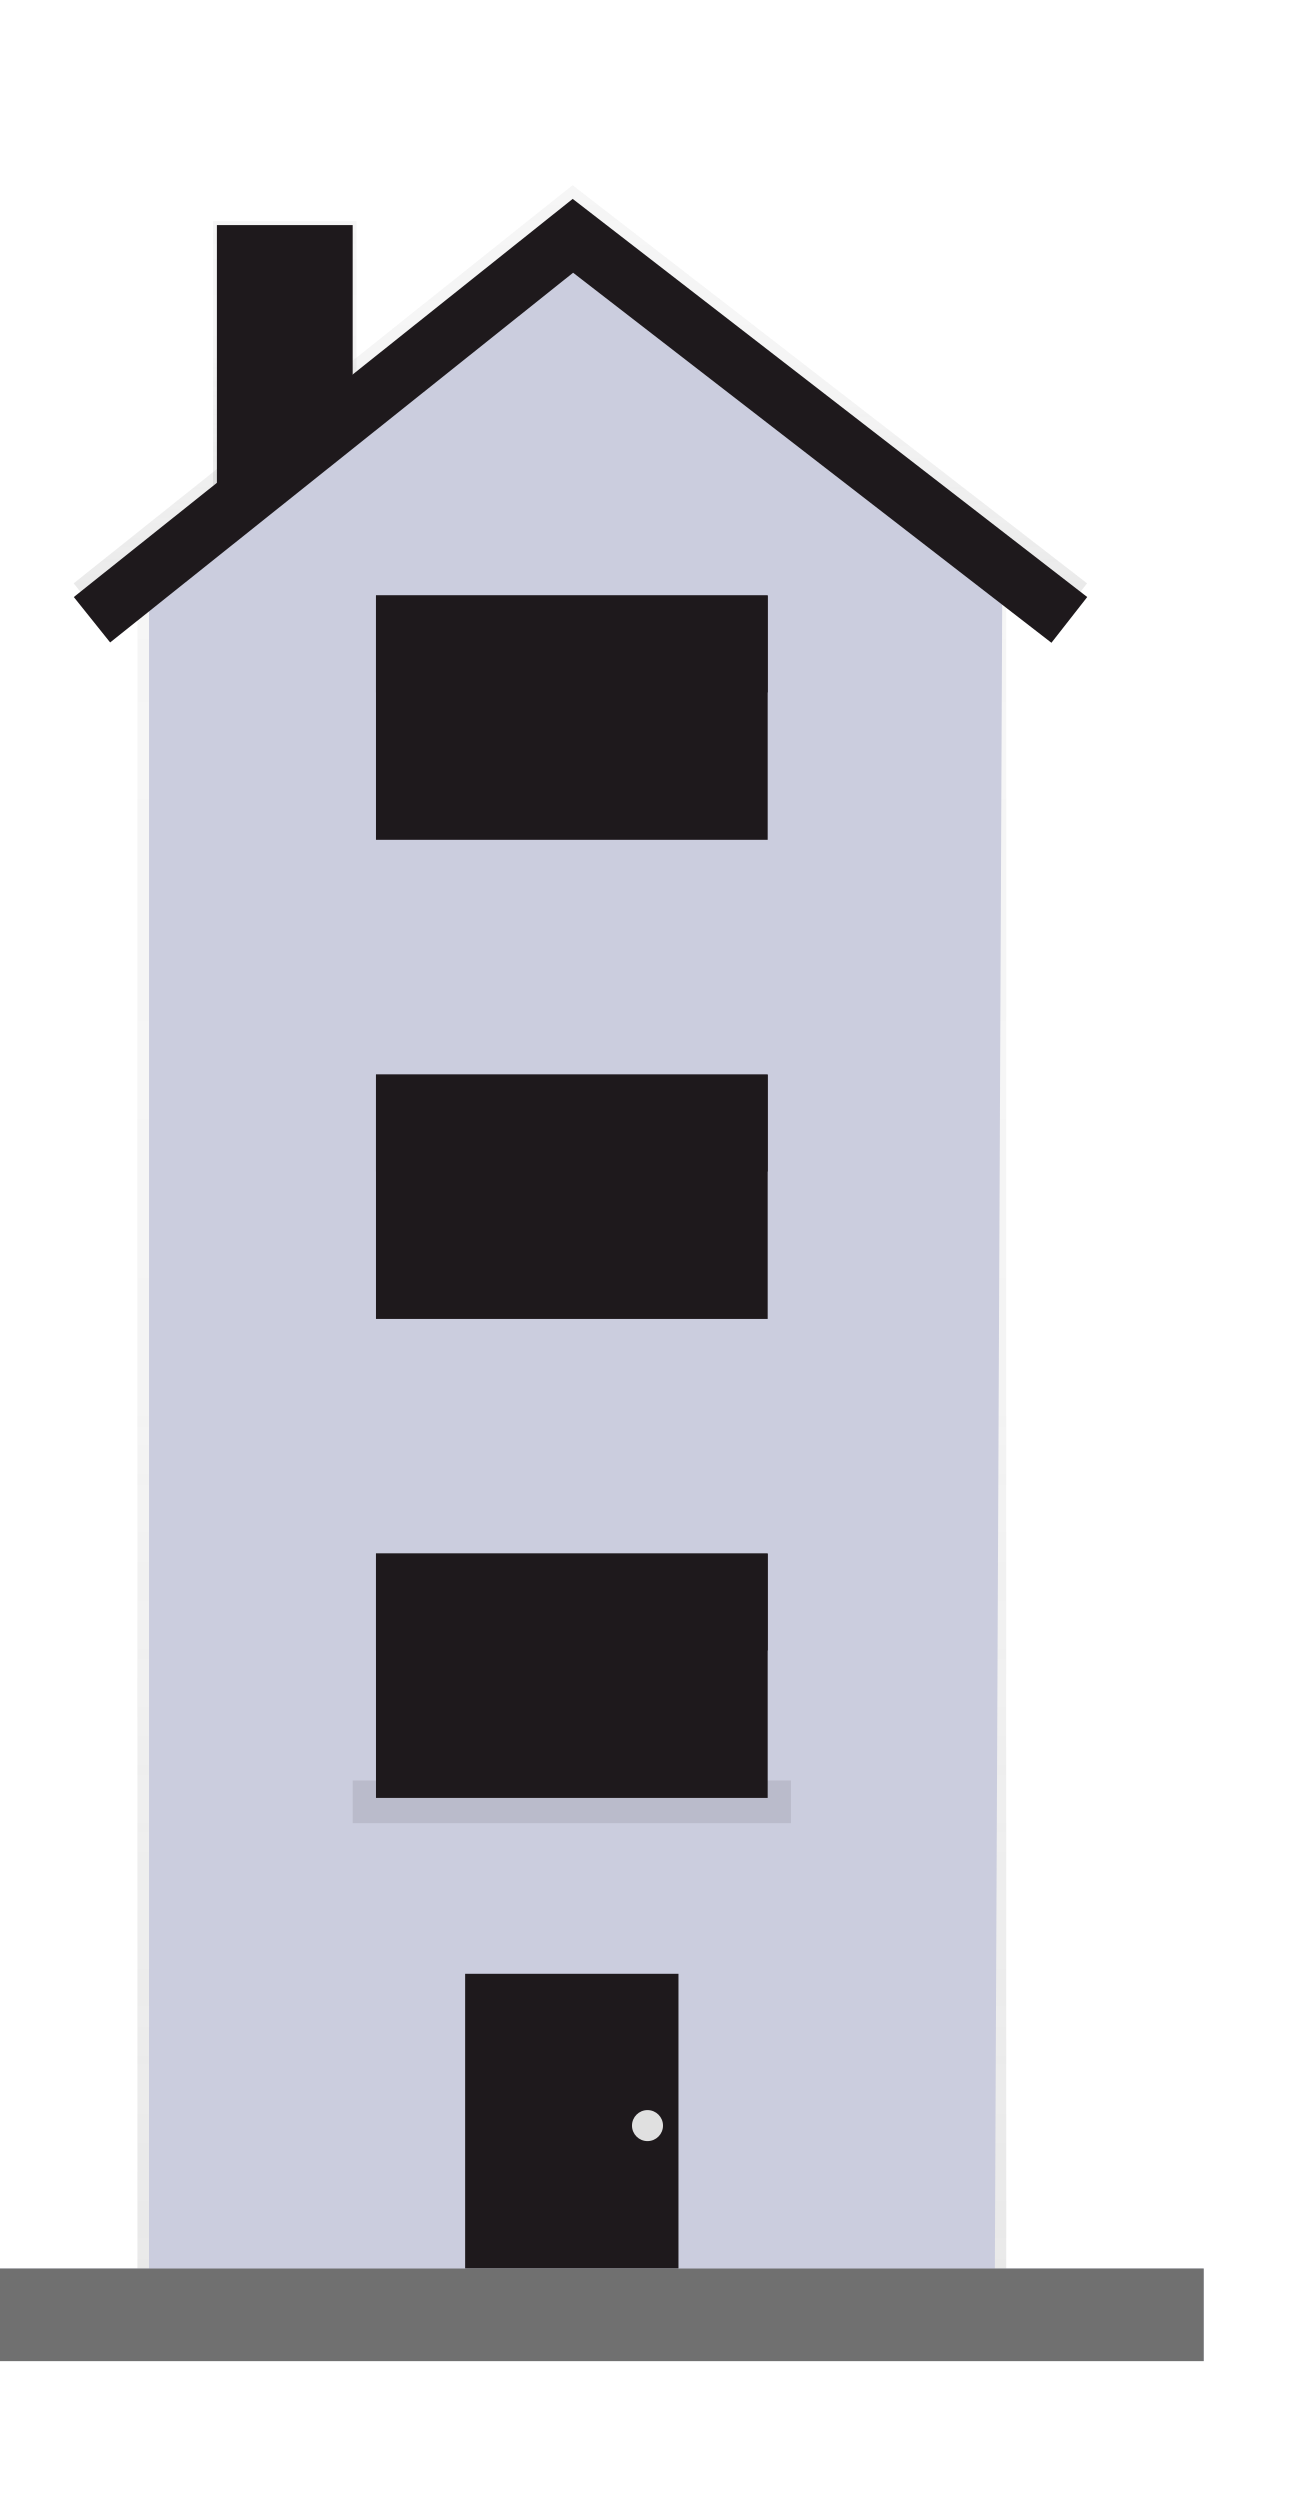
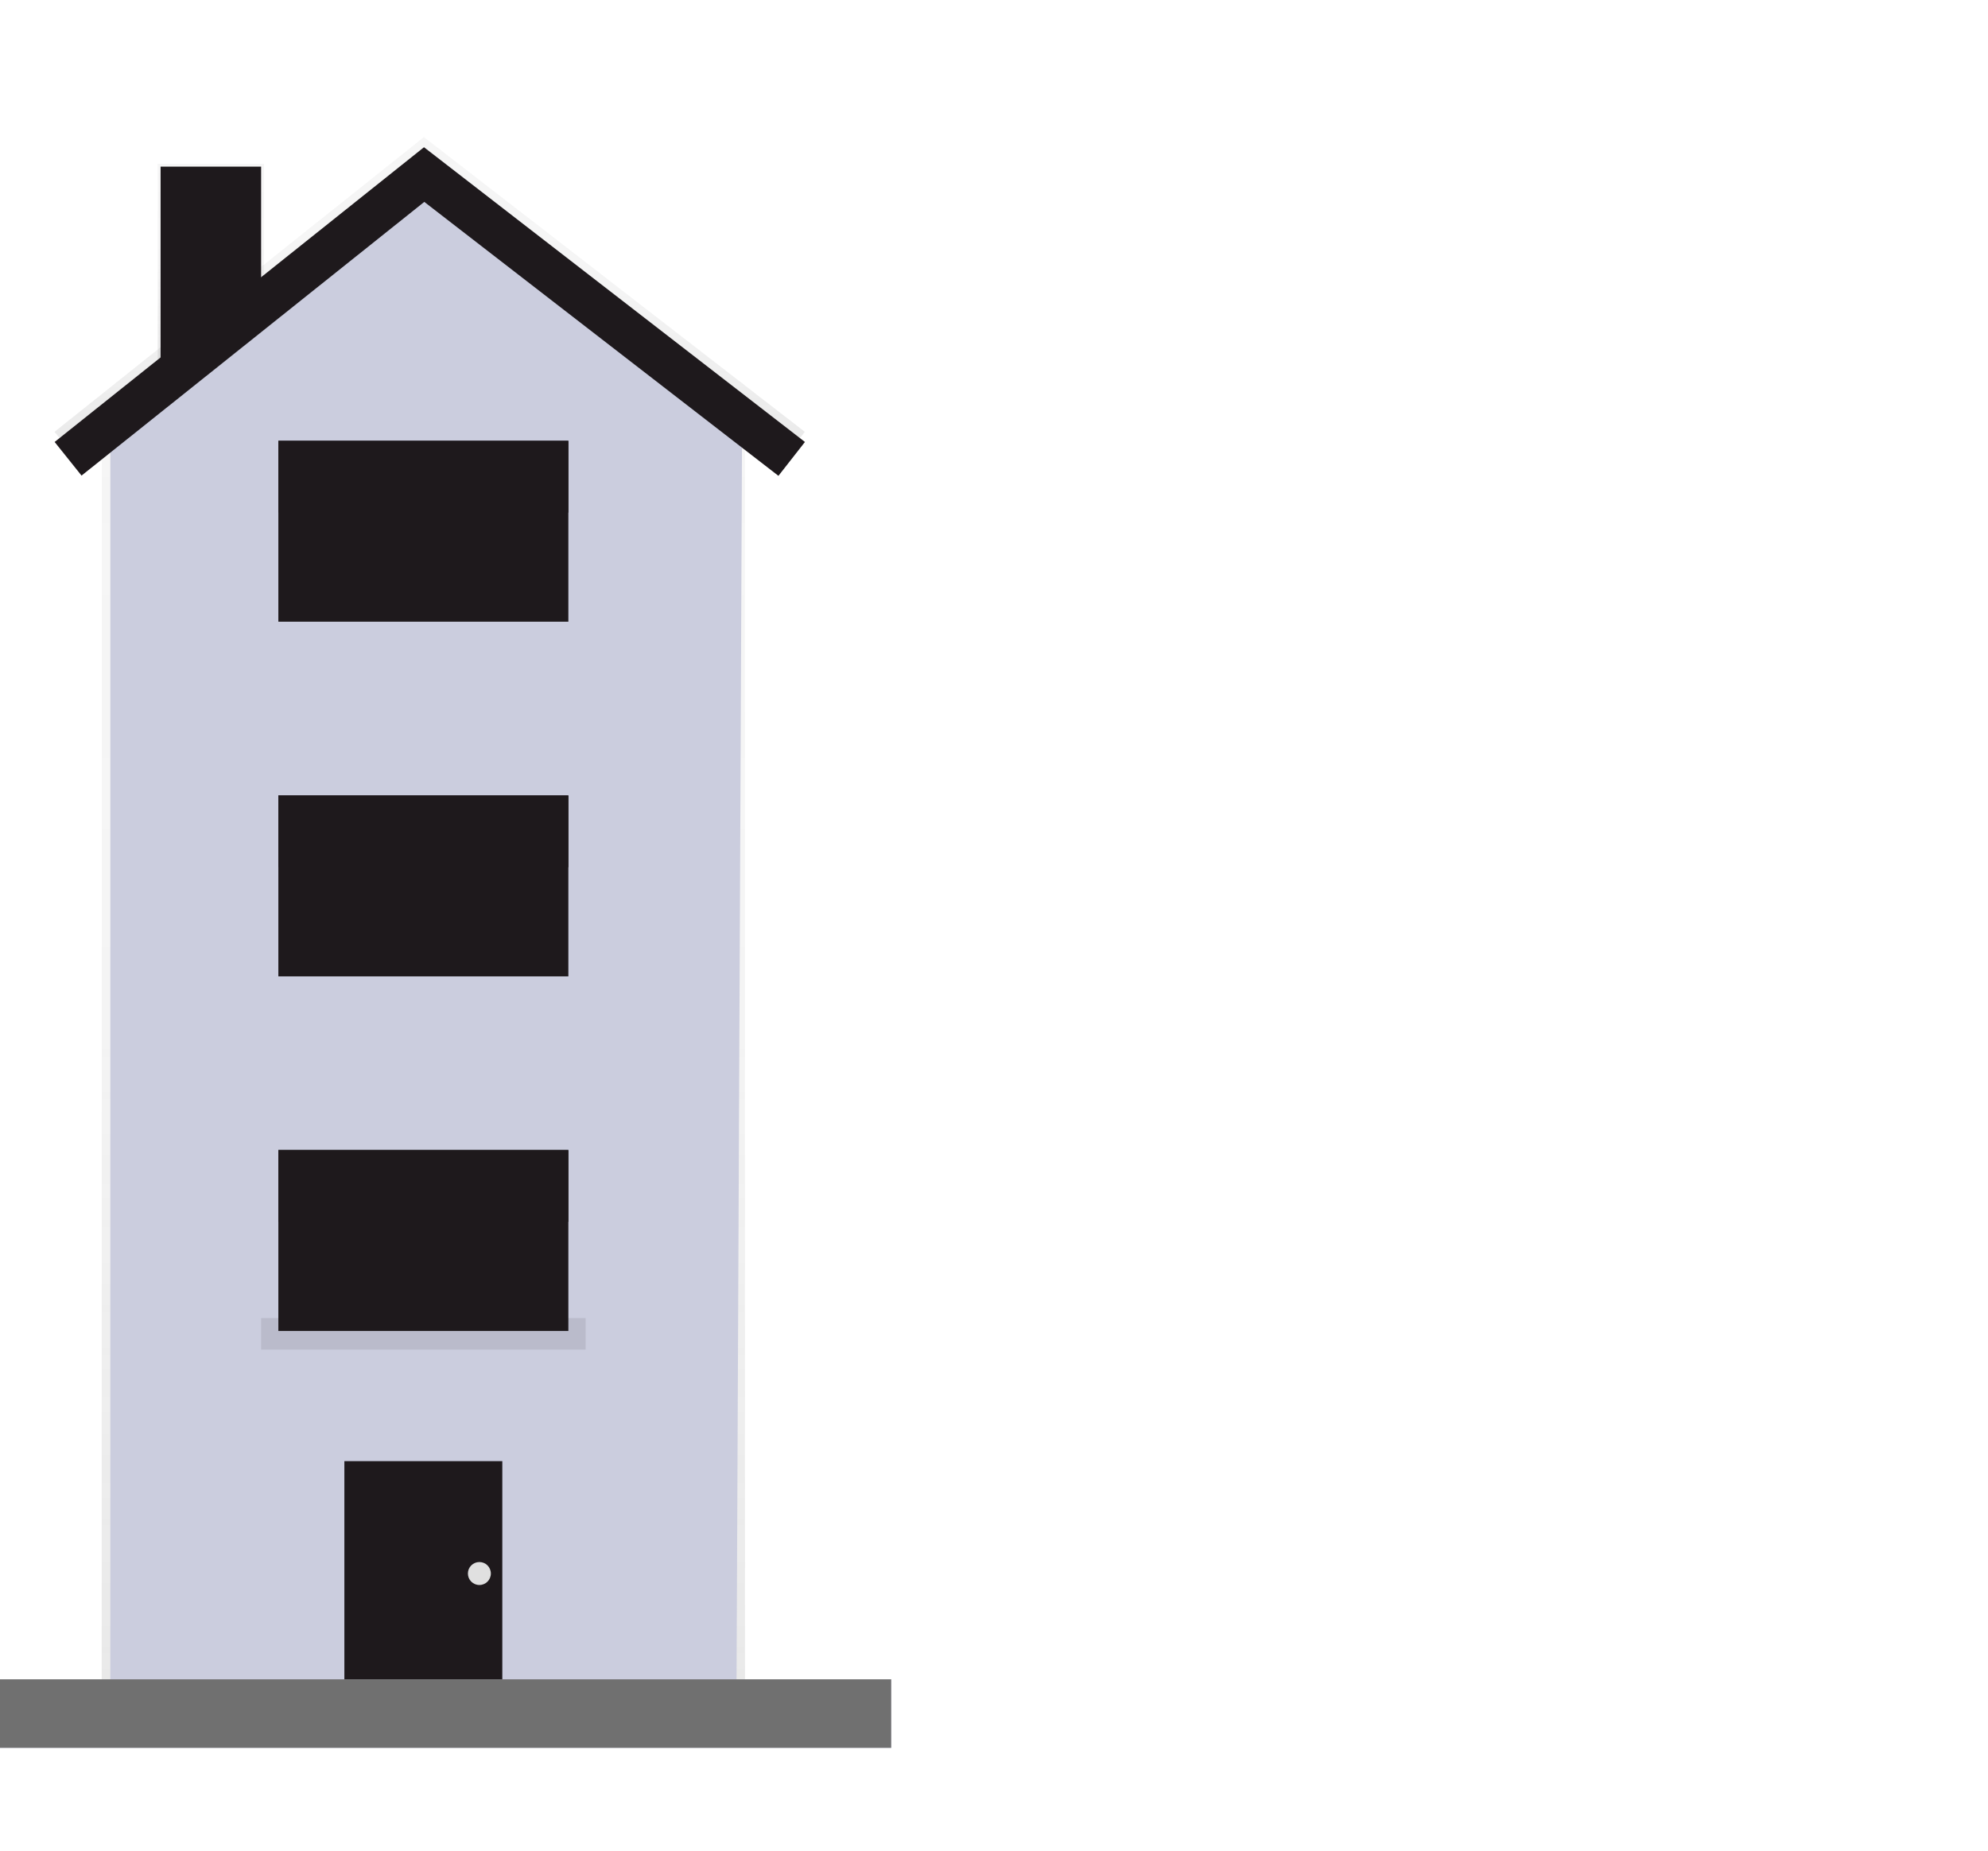
- <svg xmlns="http://www.w3.org/2000/svg" xmlns:xlink="http://www.w3.org/1999/xlink" width="28" height="54" viewBox="0 0 28 54">
+ <svg xmlns="http://www.w3.org/2000/svg" xmlns:xlink="http://www.w3.org/1999/xlink" width="58" height="54" viewBox="0 0 58 54">
  <defs>
    <linearGradient id="linear-gradient" x1="0.5" y1="1" x2="0.5" gradientUnits="objectBoundingBox">
      <stop offset="0" stop-color="gray" stop-opacity="0.251" />
      <stop offset="0.54" stop-color="gray" stop-opacity="0.122" />
      <stop offset="1" stop-color="gray" stop-opacity="0.102" />
    </linearGradient>
    <linearGradient id="linear-gradient-2" x1="0.5" x2="0.5" y2="0" xlink:href="#linear-gradient" />
    <clipPath id="clip-building-5">
-       <rect width="28" height="54" />
+       <rect width="58" height="54" />
    </clipPath>
  </defs>
  <g id="building-5" clip-path="url(#clip-building-5)">
    <g id="Group_910" data-name="Group 910" transform="translate(-50)">
      <g id="Group_824" data-name="Group 824" transform="translate(65 -13)">
        <g id="undraw_houses3_xwf7" transform="translate(-13.409 17)">
          <g id="Group_527" data-name="Group 527" transform="translate(3.01 0.778)" opacity="0.7">
            <rect id="Rectangle_309" data-name="Rectangle 309" width="3.1" height="6.117" fill="url(#linear-gradient)" />
          </g>
          <g id="Group_534" data-name="Group 534" opacity="0.7">
            <path id="Path_54" data-name="Path 54" d="M694.01,9.59,683.678,1.6l-10,7.986L672.89,8.6,683.666,0,694.78,8.6Z" transform="translate(-672.89)" fill="url(#linear-gradient-2)" />
          </g>
          <rect id="Rectangle_330" data-name="Rectangle 330" width="2.933" height="6.033" transform="translate(3.094 0.862)" fill="#1e191c" />
          <g id="Group_535" data-name="Group 535" transform="translate(1.377 8.151)" opacity="0.7">
            <path id="Path_55" data-name="Path 55" d="M699.517,84.71H680.75V46.865l9.465-.345,9.3.345Z" transform="translate(-680.75 -46.52)" fill="url(#linear-gradient-2)" />
          </g>
          <path id="Path_56" data-name="Path 56" d="M700.444,53.36H682.18V14.983l9.132-6.473,9.3,6.711Z" transform="translate(-680.552 -7.019)" fill="#cbcdde" />
          <rect id="Rectangle_331" data-name="Rectangle 331" width="4.608" height="7.708" transform="translate(8.456 38.634)" fill="#1e191c" />
          <rect id="Rectangle_332" data-name="Rectangle 332" width="9.467" height="0.922" transform="translate(6.027 34.458)" fill="#1e191c" opacity="0.1" />
          <rect id="Rectangle_333" data-name="Rectangle 333" width="8.461" height="5.278" transform="translate(6.53 29.557)" fill="#1e191c" />
          <g id="Group_536" data-name="Group 536" transform="translate(6.53 29.557)">
            <rect id="Rectangle_335" data-name="Rectangle 335" width="8.461" height="2.094" fill="#1e191c" />
          </g>
          <rect id="Rectangle_336" data-name="Rectangle 336" width="8.461" height="5.278" transform="translate(6.53 19.211)" fill="#1e191c" />
          <g id="Group_537" data-name="Group 537" transform="translate(6.53 19.211)">
            <rect id="Rectangle_338" data-name="Rectangle 338" width="8.461" height="2.094" fill="#1e191c" />
          </g>
          <rect id="Rectangle_339" data-name="Rectangle 339" width="8.461" height="5.278" transform="translate(6.53 8.862)" fill="#1e191c" />
          <g id="Group_538" data-name="Group 538" transform="translate(6.53 8.862)">
            <rect id="Rectangle_341" data-name="Rectangle 341" width="8.461" height="2.094" fill="#1e191c" />
          </g>
          <path id="Path_57" data-name="Path 57" d="M694.01,11.261,683.678,3.268l-10,7.986-.785-.981,10.776-8.6,11.114,8.6Z" transform="translate(-672.89 -1.377)" fill="#1e191c" />
          <circle id="Ellipse_257" data-name="Ellipse 257" cx="0.335" cy="0.335" r="0.335" transform="translate(12.06 41.578)" fill="#e0e0e0" />
        </g>
      </g>
      <g id="Rectangle_504" data-name="Rectangle 504" transform="translate(50 49)" fill="#cbcdde" stroke="#707070" stroke-width="1">
        <rect width="26" height="2" stroke="none" />
        <rect x="0.5" y="0.5" width="25" height="1" fill="none" />
      </g>
    </g>
  </g>
</svg>
